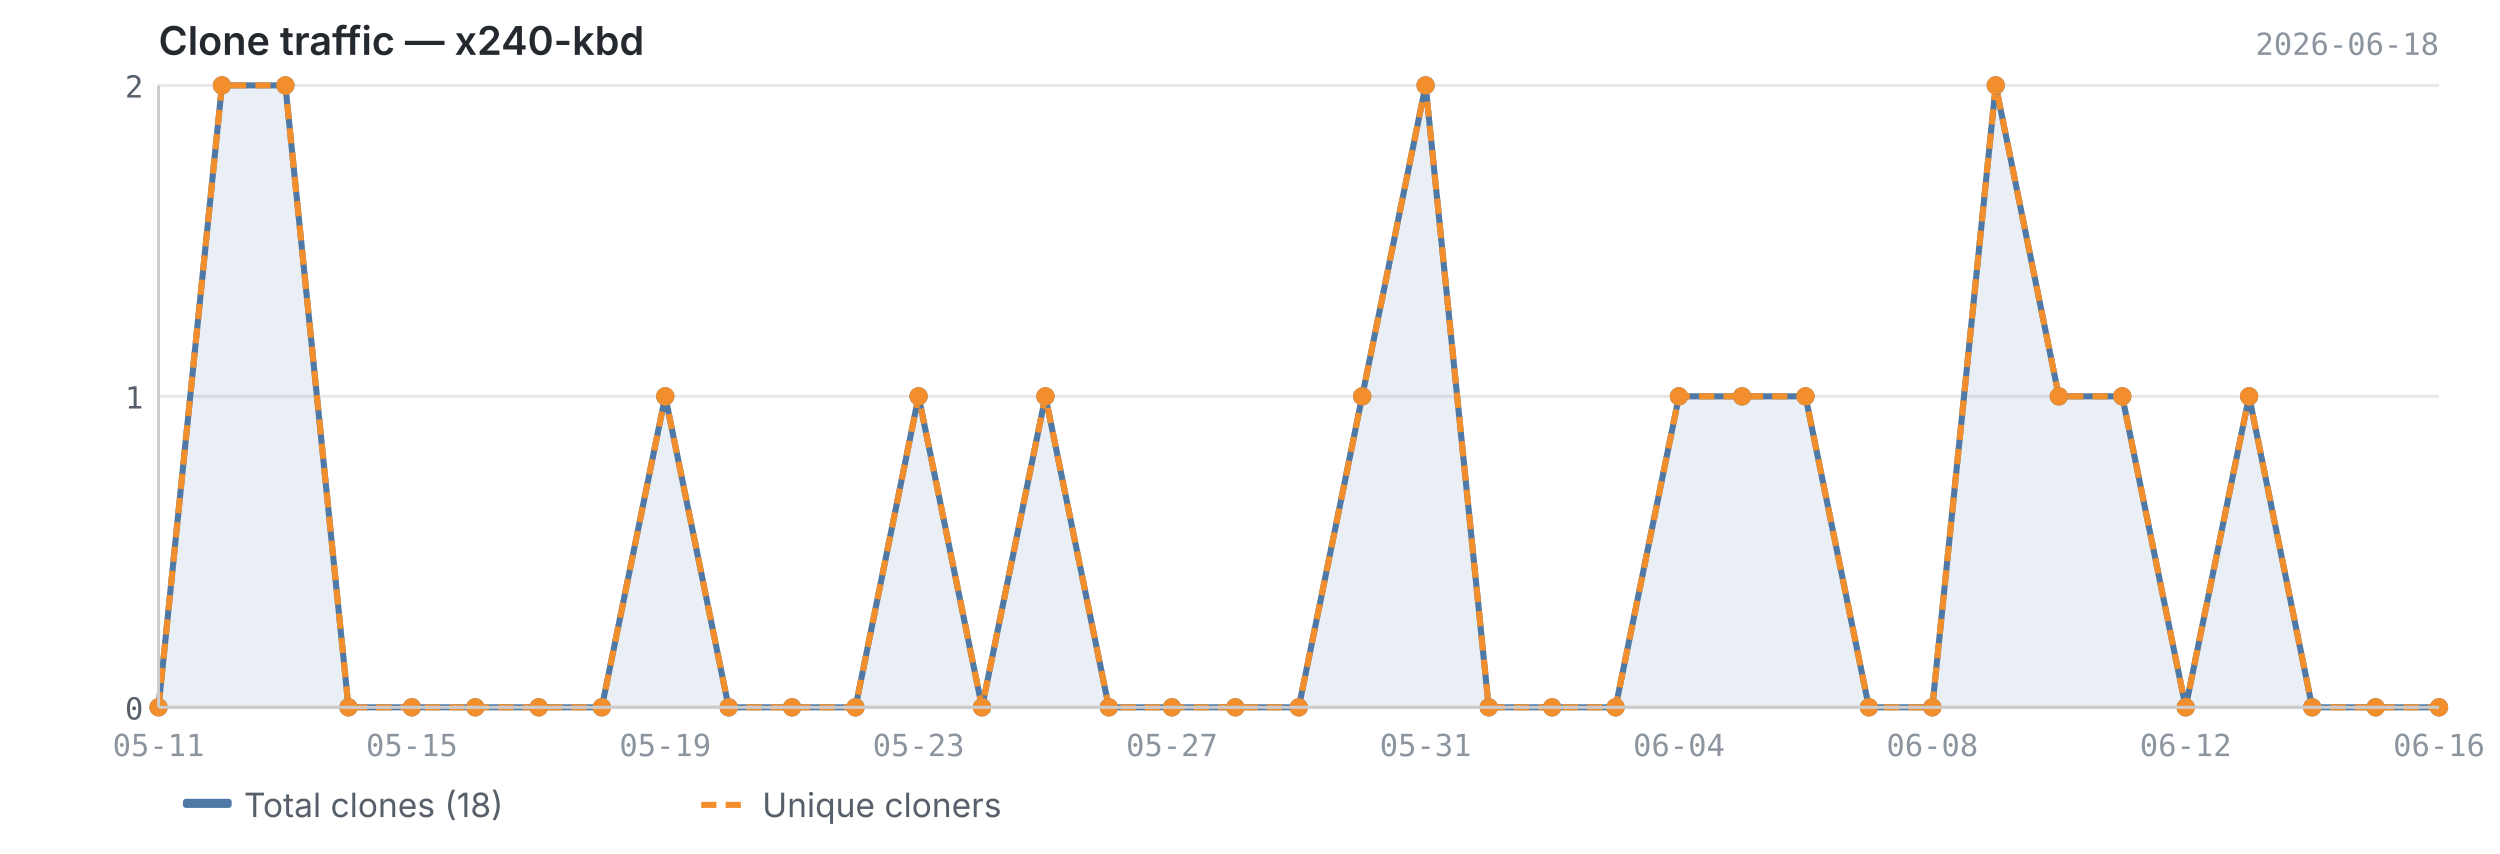
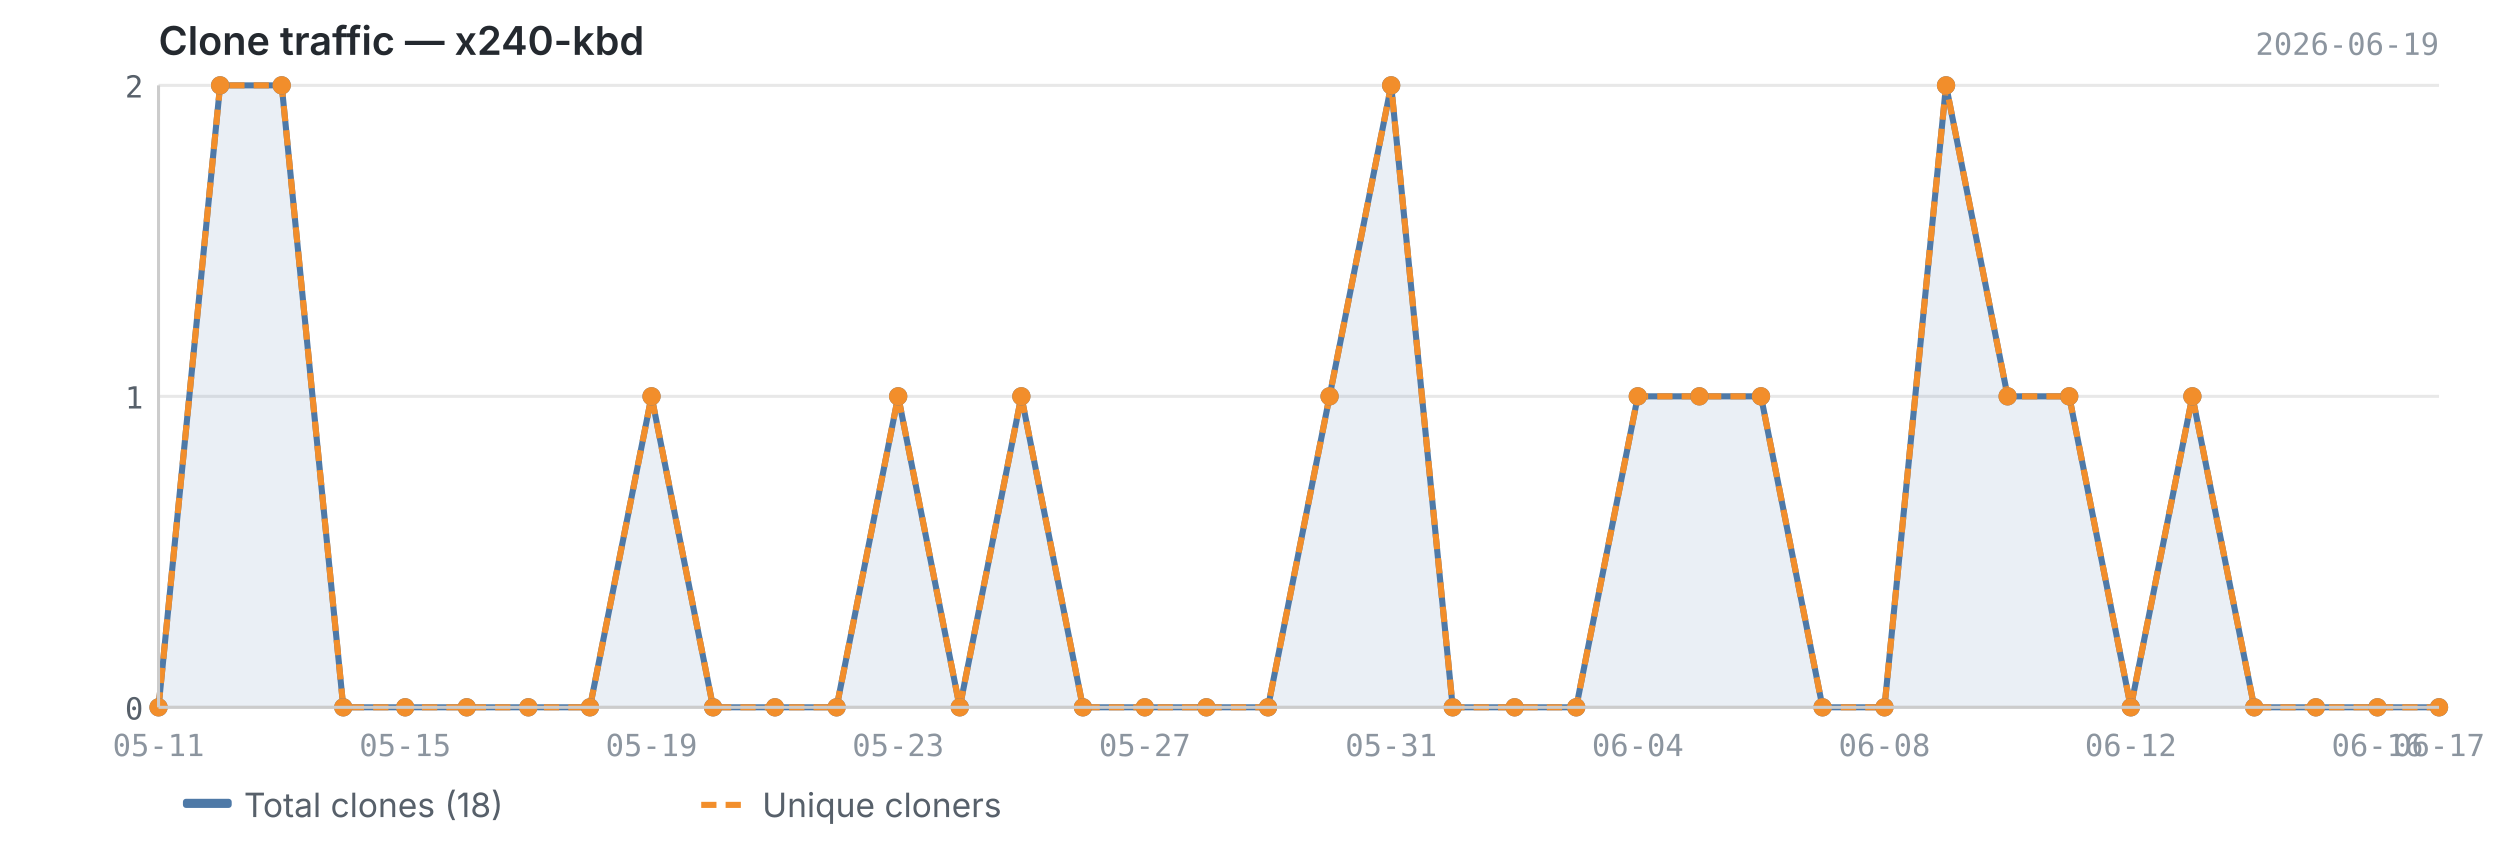
<svg xmlns="http://www.w3.org/2000/svg" viewBox="0 0 820 280" width="820" height="280">
  <text x="52" y="18" font-size="13" font-weight="600" fill="#24292f" font-family="-apple-system, BlinkMacSystemFont, 'Segoe UI', sans-serif">Clone traffic — x240-kbd</text>
-   <text x="800" y="18" font-size="10" fill="#8c959f" font-family="ui-monospace, SFMono-Regular, 'SF Mono', Menlo, monospace" text-anchor="end">2026-06-18</text>
+   <text x="800" y="18" font-size="10" fill="#8c959f" font-family="ui-monospace, SFMono-Regular, 'SF Mono', Menlo, monospace" text-anchor="end">2026-06-19</text>
  <line x1="52" y1="232.0" x2="800" y2="232.0" stroke="#e8e8e8" stroke-width="1" />
  <line x1="52" y1="130.0" x2="800" y2="130.0" stroke="#e8e8e8" stroke-width="1" />
  <line x1="52" y1="28.0" x2="800" y2="28.0" stroke="#e8e8e8" stroke-width="1" />
-   <path d="M52.0,232.0 L52.0,232.0 L72.8,28.0 L93.6,28.0 L114.3,232.0 L135.1,232.0 L155.9,232.0 L176.7,232.0 L197.4,232.0 L218.2,130.0 L239.0,232.0 L259.8,232.0 L280.6,232.0 L301.3,130.0 L322.1,232.0 L342.9,130.0 L363.7,232.0 L384.4,232.0 L405.2,232.0 L426.0,232.0 L446.8,130.0 L467.6,28.0 L488.3,232.0 L509.1,232.0 L529.9,232.0 L550.7,130.0 L571.4,130.0 L592.2,130.0 L613.0,232.0 L633.8,232.0 L654.6,28.0 L675.3,130.0 L696.1,130.0 L716.9,232.0 L737.7,130.0 L758.4,232.0 L779.2,232.0 L800.0,232.0 L800.0,232.0 L52.0,232.0Z" fill="#4e79a7" opacity="0.12" />
-   <polyline points="52.0,232.0 72.8,28.0 93.6,28.0 114.3,232.0 135.1,232.0 155.9,232.0 176.7,232.0 197.4,232.0 218.2,130.0 239.0,232.0 259.8,232.0 280.6,232.0 301.3,130.0 322.1,232.0 342.9,130.0 363.7,232.0 384.4,232.0 405.2,232.0 426.0,232.0 446.8,130.0 467.6,28.0 488.3,232.0 509.1,232.0 529.9,232.0 550.7,130.0 571.4,130.0 592.2,130.0 613.0,232.0 633.8,232.0 654.6,28.0 675.3,130.0 696.1,130.0 716.9,232.0 737.7,130.0 758.4,232.0 779.2,232.0 800.0,232.0" fill="none" stroke="#4e79a7" stroke-width="2" stroke-linejoin="round" />
-   <polyline points="52.0,232.0 72.8,28.0 93.6,28.0 114.3,232.0 135.1,232.0 155.9,232.0 176.7,232.0 197.4,232.0 218.2,130.0 239.0,232.0 259.8,232.0 280.6,232.0 301.3,130.0 322.1,232.0 342.9,130.0 363.7,232.0 384.4,232.0 405.2,232.0 426.0,232.0 446.8,130.0 467.6,28.0 488.3,232.0 509.1,232.0 529.9,232.0 550.7,130.0 571.4,130.0 592.2,130.0 613.0,232.0 633.8,232.0 654.6,28.0 675.3,130.0 696.1,130.0 716.9,232.0 737.7,130.0 758.4,232.0 779.2,232.0 800.0,232.0" fill="none" stroke="#f28e2b" stroke-width="2" stroke-linejoin="round" stroke-dasharray="5,3" />
+   <path d="M52.0,232.0 L52.0,232.0 L72.2,28.0 L92.4,28.0 L112.6,232.0 L132.9,232.0 L153.1,232.0 L173.3,232.0 L193.5,232.0 L213.7,130.0 L233.9,232.0 L254.2,232.0 L274.4,232.0 L294.6,130.0 L314.8,232.0 L335.0,130.0 L355.2,232.0 L375.5,232.0 L395.7,232.0 L415.9,232.0 L436.1,130.0 L456.3,28.0 L476.5,232.0 L496.8,232.0 L517.0,232.0 L537.2,130.0 L557.4,130.0 L577.6,130.0 L597.8,232.0 L618.1,232.0 L638.3,28.0 L658.5,130.0 L678.7,130.0 L698.9,232.0 L719.1,130.0 L739.4,232.0 L759.6,232.0 L779.8,232.0 L800.0,232.0 L800.0,232.0 L52.0,232.0Z" fill="#4e79a7" opacity="0.12" />
+   <polyline points="52.0,232.0 72.2,28.0 92.4,28.0 112.6,232.0 132.9,232.0 153.1,232.0 173.3,232.0 193.5,232.0 213.7,130.0 233.9,232.0 254.2,232.0 274.4,232.0 294.6,130.0 314.8,232.0 335.0,130.0 355.2,232.0 375.5,232.0 395.7,232.0 415.9,232.0 436.1,130.0 456.3,28.0 476.5,232.0 496.8,232.0 517.0,232.0 537.2,130.0 557.4,130.0 577.6,130.0 597.8,232.0 618.1,232.0 638.3,28.0 658.5,130.0 678.7,130.0 698.9,232.0 719.1,130.0 739.4,232.0 759.6,232.0 779.8,232.0 800.0,232.0" fill="none" stroke="#4e79a7" stroke-width="2" stroke-linejoin="round" />
+   <polyline points="52.0,232.0 72.2,28.0 92.4,28.0 112.6,232.0 132.9,232.0 153.1,232.0 173.3,232.0 193.5,232.0 213.7,130.0 233.9,232.0 254.2,232.0 274.4,232.0 294.6,130.0 314.8,232.0 335.0,130.0 355.2,232.0 375.5,232.0 395.7,232.0 415.9,232.0 436.1,130.0 456.3,28.0 476.5,232.0 496.8,232.0 517.0,232.0 537.2,130.0 557.4,130.0 577.6,130.0 597.8,232.0 618.1,232.0 638.3,28.0 658.5,130.0 678.7,130.0 698.9,232.0 719.1,130.0 739.4,232.0 759.6,232.0 779.8,232.0 800.0,232.0" fill="none" stroke="#f28e2b" stroke-width="2" stroke-linejoin="round" stroke-dasharray="5,3" />
  <circle cx="52.0" cy="232.0" r="3" fill="#4e79a7" />
-   <circle cx="72.8" cy="28.0" r="3" fill="#4e79a7" />
-   <circle cx="93.6" cy="28.0" r="3" fill="#4e79a7" />
-   <circle cx="114.3" cy="232.0" r="3" fill="#4e79a7" />
-   <circle cx="135.1" cy="232.0" r="3" fill="#4e79a7" />
-   <circle cx="155.9" cy="232.0" r="3" fill="#4e79a7" />
-   <circle cx="176.7" cy="232.0" r="3" fill="#4e79a7" />
-   <circle cx="197.4" cy="232.0" r="3" fill="#4e79a7" />
-   <circle cx="218.2" cy="130.0" r="3" fill="#4e79a7" />
-   <circle cx="239.0" cy="232.0" r="3" fill="#4e79a7" />
-   <circle cx="259.8" cy="232.0" r="3" fill="#4e79a7" />
-   <circle cx="280.6" cy="232.0" r="3" fill="#4e79a7" />
-   <circle cx="301.3" cy="130.0" r="3" fill="#4e79a7" />
-   <circle cx="322.1" cy="232.0" r="3" fill="#4e79a7" />
-   <circle cx="342.9" cy="130.0" r="3" fill="#4e79a7" />
-   <circle cx="363.7" cy="232.0" r="3" fill="#4e79a7" />
-   <circle cx="384.4" cy="232.0" r="3" fill="#4e79a7" />
-   <circle cx="405.2" cy="232.0" r="3" fill="#4e79a7" />
-   <circle cx="426.0" cy="232.0" r="3" fill="#4e79a7" />
-   <circle cx="446.8" cy="130.0" r="3" fill="#4e79a7" />
-   <circle cx="467.6" cy="28.0" r="3" fill="#4e79a7" />
-   <circle cx="488.3" cy="232.0" r="3" fill="#4e79a7" />
-   <circle cx="509.1" cy="232.0" r="3" fill="#4e79a7" />
-   <circle cx="529.9" cy="232.0" r="3" fill="#4e79a7" />
-   <circle cx="550.7" cy="130.0" r="3" fill="#4e79a7" />
-   <circle cx="571.4" cy="130.0" r="3" fill="#4e79a7" />
-   <circle cx="592.2" cy="130.0" r="3" fill="#4e79a7" />
-   <circle cx="613.0" cy="232.0" r="3" fill="#4e79a7" />
-   <circle cx="633.8" cy="232.0" r="3" fill="#4e79a7" />
-   <circle cx="654.6" cy="28.0" r="3" fill="#4e79a7" />
-   <circle cx="675.3" cy="130.0" r="3" fill="#4e79a7" />
-   <circle cx="696.1" cy="130.0" r="3" fill="#4e79a7" />
-   <circle cx="716.9" cy="232.0" r="3" fill="#4e79a7" />
-   <circle cx="737.7" cy="130.0" r="3" fill="#4e79a7" />
-   <circle cx="758.4" cy="232.0" r="3" fill="#4e79a7" />
-   <circle cx="779.2" cy="232.0" r="3" fill="#4e79a7" />
+   <circle cx="72.2" cy="28.0" r="3" fill="#4e79a7" />
+   <circle cx="92.4" cy="28.0" r="3" fill="#4e79a7" />
+   <circle cx="112.6" cy="232.0" r="3" fill="#4e79a7" />
+   <circle cx="132.9" cy="232.0" r="3" fill="#4e79a7" />
+   <circle cx="153.1" cy="232.0" r="3" fill="#4e79a7" />
+   <circle cx="173.3" cy="232.0" r="3" fill="#4e79a7" />
+   <circle cx="193.5" cy="232.0" r="3" fill="#4e79a7" />
+   <circle cx="213.7" cy="130.0" r="3" fill="#4e79a7" />
+   <circle cx="233.9" cy="232.0" r="3" fill="#4e79a7" />
+   <circle cx="254.2" cy="232.0" r="3" fill="#4e79a7" />
+   <circle cx="274.4" cy="232.0" r="3" fill="#4e79a7" />
+   <circle cx="294.6" cy="130.0" r="3" fill="#4e79a7" />
+   <circle cx="314.8" cy="232.0" r="3" fill="#4e79a7" />
+   <circle cx="335.0" cy="130.0" r="3" fill="#4e79a7" />
+   <circle cx="355.2" cy="232.0" r="3" fill="#4e79a7" />
+   <circle cx="375.5" cy="232.0" r="3" fill="#4e79a7" />
+   <circle cx="395.7" cy="232.0" r="3" fill="#4e79a7" />
+   <circle cx="415.9" cy="232.0" r="3" fill="#4e79a7" />
+   <circle cx="436.1" cy="130.0" r="3" fill="#4e79a7" />
+   <circle cx="456.3" cy="28.0" r="3" fill="#4e79a7" />
+   <circle cx="476.5" cy="232.0" r="3" fill="#4e79a7" />
+   <circle cx="496.8" cy="232.0" r="3" fill="#4e79a7" />
+   <circle cx="517.0" cy="232.0" r="3" fill="#4e79a7" />
+   <circle cx="537.2" cy="130.0" r="3" fill="#4e79a7" />
+   <circle cx="557.4" cy="130.0" r="3" fill="#4e79a7" />
+   <circle cx="577.6" cy="130.0" r="3" fill="#4e79a7" />
+   <circle cx="597.8" cy="232.0" r="3" fill="#4e79a7" />
+   <circle cx="618.1" cy="232.0" r="3" fill="#4e79a7" />
+   <circle cx="638.3" cy="28.0" r="3" fill="#4e79a7" />
+   <circle cx="658.5" cy="130.0" r="3" fill="#4e79a7" />
+   <circle cx="678.7" cy="130.0" r="3" fill="#4e79a7" />
+   <circle cx="698.9" cy="232.0" r="3" fill="#4e79a7" />
+   <circle cx="719.1" cy="130.0" r="3" fill="#4e79a7" />
+   <circle cx="739.4" cy="232.0" r="3" fill="#4e79a7" />
+   <circle cx="759.6" cy="232.0" r="3" fill="#4e79a7" />
+   <circle cx="779.8" cy="232.0" r="3" fill="#4e79a7" />
  <circle cx="800.0" cy="232.0" r="3" fill="#4e79a7" />
  <circle cx="52.0" cy="232.0" r="3" fill="#f28e2b" />
-   <circle cx="72.8" cy="28.0" r="3" fill="#f28e2b" />
-   <circle cx="93.6" cy="28.0" r="3" fill="#f28e2b" />
-   <circle cx="114.3" cy="232.0" r="3" fill="#f28e2b" />
-   <circle cx="135.1" cy="232.0" r="3" fill="#f28e2b" />
-   <circle cx="155.9" cy="232.0" r="3" fill="#f28e2b" />
-   <circle cx="176.7" cy="232.0" r="3" fill="#f28e2b" />
-   <circle cx="197.4" cy="232.0" r="3" fill="#f28e2b" />
-   <circle cx="218.2" cy="130.0" r="3" fill="#f28e2b" />
-   <circle cx="239.0" cy="232.0" r="3" fill="#f28e2b" />
-   <circle cx="259.8" cy="232.0" r="3" fill="#f28e2b" />
-   <circle cx="280.6" cy="232.0" r="3" fill="#f28e2b" />
-   <circle cx="301.3" cy="130.0" r="3" fill="#f28e2b" />
-   <circle cx="322.1" cy="232.0" r="3" fill="#f28e2b" />
-   <circle cx="342.9" cy="130.0" r="3" fill="#f28e2b" />
-   <circle cx="363.7" cy="232.0" r="3" fill="#f28e2b" />
-   <circle cx="384.4" cy="232.0" r="3" fill="#f28e2b" />
-   <circle cx="405.2" cy="232.0" r="3" fill="#f28e2b" />
-   <circle cx="426.0" cy="232.0" r="3" fill="#f28e2b" />
-   <circle cx="446.8" cy="130.0" r="3" fill="#f28e2b" />
-   <circle cx="467.6" cy="28.0" r="3" fill="#f28e2b" />
-   <circle cx="488.3" cy="232.0" r="3" fill="#f28e2b" />
-   <circle cx="509.1" cy="232.0" r="3" fill="#f28e2b" />
-   <circle cx="529.9" cy="232.0" r="3" fill="#f28e2b" />
-   <circle cx="550.7" cy="130.0" r="3" fill="#f28e2b" />
-   <circle cx="571.4" cy="130.0" r="3" fill="#f28e2b" />
-   <circle cx="592.2" cy="130.0" r="3" fill="#f28e2b" />
-   <circle cx="613.0" cy="232.0" r="3" fill="#f28e2b" />
-   <circle cx="633.8" cy="232.0" r="3" fill="#f28e2b" />
-   <circle cx="654.6" cy="28.0" r="3" fill="#f28e2b" />
-   <circle cx="675.3" cy="130.0" r="3" fill="#f28e2b" />
-   <circle cx="696.1" cy="130.0" r="3" fill="#f28e2b" />
-   <circle cx="716.9" cy="232.0" r="3" fill="#f28e2b" />
-   <circle cx="737.7" cy="130.0" r="3" fill="#f28e2b" />
-   <circle cx="758.4" cy="232.0" r="3" fill="#f28e2b" />
-   <circle cx="779.2" cy="232.0" r="3" fill="#f28e2b" />
+   <circle cx="72.2" cy="28.0" r="3" fill="#f28e2b" />
+   <circle cx="92.4" cy="28.0" r="3" fill="#f28e2b" />
+   <circle cx="112.6" cy="232.0" r="3" fill="#f28e2b" />
+   <circle cx="132.9" cy="232.0" r="3" fill="#f28e2b" />
+   <circle cx="153.1" cy="232.0" r="3" fill="#f28e2b" />
+   <circle cx="173.3" cy="232.0" r="3" fill="#f28e2b" />
+   <circle cx="193.5" cy="232.0" r="3" fill="#f28e2b" />
+   <circle cx="213.7" cy="130.0" r="3" fill="#f28e2b" />
+   <circle cx="233.9" cy="232.0" r="3" fill="#f28e2b" />
+   <circle cx="254.2" cy="232.0" r="3" fill="#f28e2b" />
+   <circle cx="274.4" cy="232.0" r="3" fill="#f28e2b" />
+   <circle cx="294.6" cy="130.0" r="3" fill="#f28e2b" />
+   <circle cx="314.8" cy="232.0" r="3" fill="#f28e2b" />
+   <circle cx="335.0" cy="130.0" r="3" fill="#f28e2b" />
+   <circle cx="355.2" cy="232.0" r="3" fill="#f28e2b" />
+   <circle cx="375.5" cy="232.0" r="3" fill="#f28e2b" />
+   <circle cx="395.7" cy="232.0" r="3" fill="#f28e2b" />
+   <circle cx="415.9" cy="232.0" r="3" fill="#f28e2b" />
+   <circle cx="436.1" cy="130.0" r="3" fill="#f28e2b" />
+   <circle cx="456.3" cy="28.0" r="3" fill="#f28e2b" />
+   <circle cx="476.5" cy="232.0" r="3" fill="#f28e2b" />
+   <circle cx="496.8" cy="232.0" r="3" fill="#f28e2b" />
+   <circle cx="517.0" cy="232.0" r="3" fill="#f28e2b" />
+   <circle cx="537.2" cy="130.0" r="3" fill="#f28e2b" />
+   <circle cx="557.4" cy="130.0" r="3" fill="#f28e2b" />
+   <circle cx="577.6" cy="130.0" r="3" fill="#f28e2b" />
+   <circle cx="597.8" cy="232.0" r="3" fill="#f28e2b" />
+   <circle cx="618.1" cy="232.0" r="3" fill="#f28e2b" />
+   <circle cx="638.3" cy="28.0" r="3" fill="#f28e2b" />
+   <circle cx="658.5" cy="130.0" r="3" fill="#f28e2b" />
+   <circle cx="678.7" cy="130.0" r="3" fill="#f28e2b" />
+   <circle cx="698.9" cy="232.0" r="3" fill="#f28e2b" />
+   <circle cx="719.1" cy="130.0" r="3" fill="#f28e2b" />
+   <circle cx="739.4" cy="232.0" r="3" fill="#f28e2b" />
+   <circle cx="759.6" cy="232.0" r="3" fill="#f28e2b" />
+   <circle cx="779.8" cy="232.0" r="3" fill="#f28e2b" />
  <circle cx="800.0" cy="232.0" r="3" fill="#f28e2b" />
  <line x1="52" y1="28" x2="52" y2="232" stroke="#cccccc" stroke-width="1" />
  <line x1="52" y1="232" x2="800" y2="232" stroke="#cccccc" stroke-width="1" />
  <text x="47" y="236.0" text-anchor="end" font-size="10" fill="#57606a" font-family="ui-monospace, SFMono-Regular, 'SF Mono', Menlo, monospace">0</text>
  <text x="47" y="134.0" text-anchor="end" font-size="10" fill="#57606a" font-family="ui-monospace, SFMono-Regular, 'SF Mono', Menlo, monospace">1</text>
  <text x="47" y="32.0" text-anchor="end" font-size="10" fill="#57606a" font-family="ui-monospace, SFMono-Regular, 'SF Mono', Menlo, monospace">2</text>
  <text x="52.0" y="248" text-anchor="middle" font-size="10" fill="#8c959f" font-family="ui-monospace, SFMono-Regular, 'SF Mono', Menlo, monospace">05-11</text>
-   <text x="716.9" y="248" text-anchor="middle" font-size="10" fill="#8c959f" font-family="ui-monospace, SFMono-Regular, 'SF Mono', Menlo, monospace">06-12</text>
-   <text x="135.1" y="248" text-anchor="middle" font-size="10" fill="#8c959f" font-family="ui-monospace, SFMono-Regular, 'SF Mono', Menlo, monospace">05-15</text>
-   <text x="800.0" y="248" text-anchor="middle" font-size="10" fill="#8c959f" font-family="ui-monospace, SFMono-Regular, 'SF Mono', Menlo, monospace">06-16</text>
-   <text x="218.2" y="248" text-anchor="middle" font-size="10" fill="#8c959f" font-family="ui-monospace, SFMono-Regular, 'SF Mono', Menlo, monospace">05-19</text>
-   <text x="301.3" y="248" text-anchor="middle" font-size="10" fill="#8c959f" font-family="ui-monospace, SFMono-Regular, 'SF Mono', Menlo, monospace">05-23</text>
-   <text x="384.4" y="248" text-anchor="middle" font-size="10" fill="#8c959f" font-family="ui-monospace, SFMono-Regular, 'SF Mono', Menlo, monospace">05-27</text>
-   <text x="467.6" y="248" text-anchor="middle" font-size="10" fill="#8c959f" font-family="ui-monospace, SFMono-Regular, 'SF Mono', Menlo, monospace">05-31</text>
-   <text x="550.7" y="248" text-anchor="middle" font-size="10" fill="#8c959f" font-family="ui-monospace, SFMono-Regular, 'SF Mono', Menlo, monospace">06-04</text>
-   <text x="633.8" y="248" text-anchor="middle" font-size="10" fill="#8c959f" font-family="ui-monospace, SFMono-Regular, 'SF Mono', Menlo, monospace">06-08</text>
+   <text x="698.9" y="248" text-anchor="middle" font-size="10" fill="#8c959f" font-family="ui-monospace, SFMono-Regular, 'SF Mono', Menlo, monospace">06-12</text>
+   <text x="132.9" y="248" text-anchor="middle" font-size="10" fill="#8c959f" font-family="ui-monospace, SFMono-Regular, 'SF Mono', Menlo, monospace">05-15</text>
+   <text x="779.8" y="248" text-anchor="middle" font-size="10" fill="#8c959f" font-family="ui-monospace, SFMono-Regular, 'SF Mono', Menlo, monospace">06-16</text>
+   <text x="800.0" y="248" text-anchor="middle" font-size="10" fill="#8c959f" font-family="ui-monospace, SFMono-Regular, 'SF Mono', Menlo, monospace">06-17</text>
+   <text x="213.7" y="248" text-anchor="middle" font-size="10" fill="#8c959f" font-family="ui-monospace, SFMono-Regular, 'SF Mono', Menlo, monospace">05-19</text>
+   <text x="294.6" y="248" text-anchor="middle" font-size="10" fill="#8c959f" font-family="ui-monospace, SFMono-Regular, 'SF Mono', Menlo, monospace">05-23</text>
+   <text x="375.5" y="248" text-anchor="middle" font-size="10" fill="#8c959f" font-family="ui-monospace, SFMono-Regular, 'SF Mono', Menlo, monospace">05-27</text>
+   <text x="456.3" y="248" text-anchor="middle" font-size="10" fill="#8c959f" font-family="ui-monospace, SFMono-Regular, 'SF Mono', Menlo, monospace">05-31</text>
+   <text x="537.2" y="248" text-anchor="middle" font-size="10" fill="#8c959f" font-family="ui-monospace, SFMono-Regular, 'SF Mono', Menlo, monospace">06-04</text>
+   <text x="618.1" y="248" text-anchor="middle" font-size="10" fill="#8c959f" font-family="ui-monospace, SFMono-Regular, 'SF Mono', Menlo, monospace">06-08</text>
  <rect x="60" y="262" width="16" height="3" fill="#4e79a7" rx="1" />
  <text x="80" y="268" font-size="11" fill="#57606a" font-family="-apple-system, BlinkMacSystemFont, 'Segoe UI', sans-serif">Total clones (18)</text>
  <line x1="230" y1="264" x2="246" y2="264" stroke="#f28e2b" stroke-width="2" stroke-dasharray="5,3" />
  <text x="250" y="268" font-size="11" fill="#57606a" font-family="-apple-system, BlinkMacSystemFont, 'Segoe UI', sans-serif">Unique cloners</text>
</svg>
